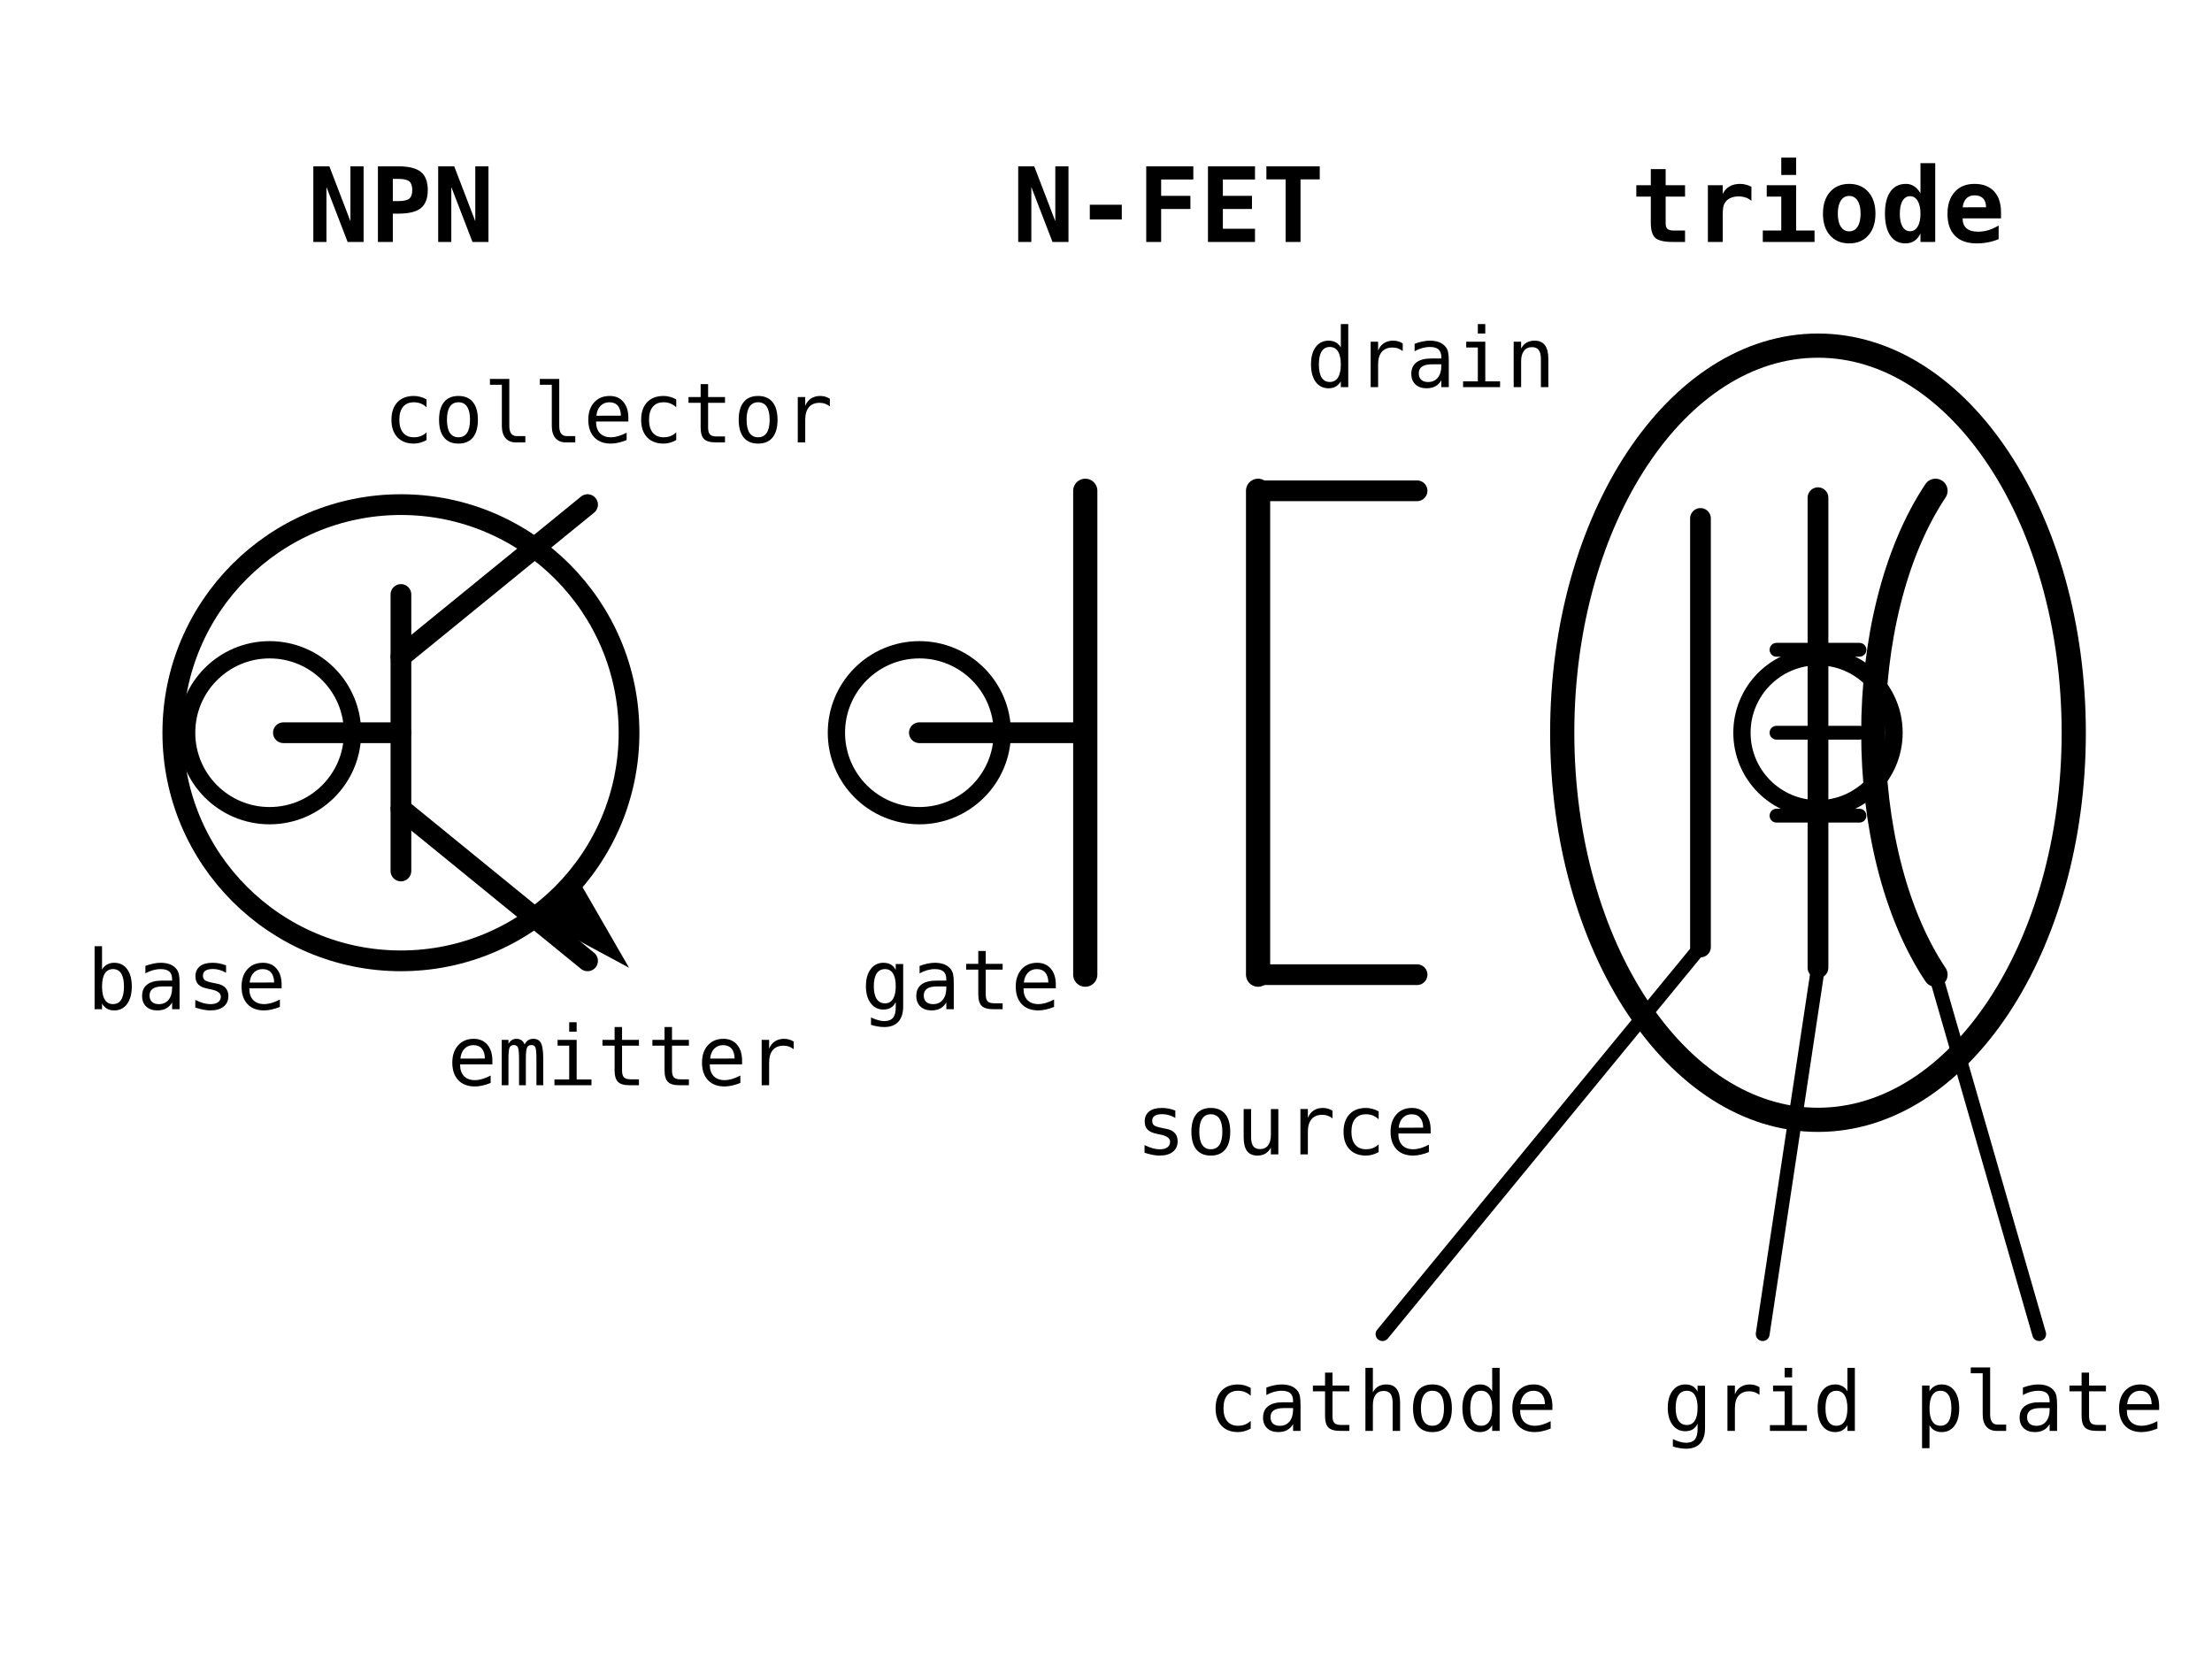
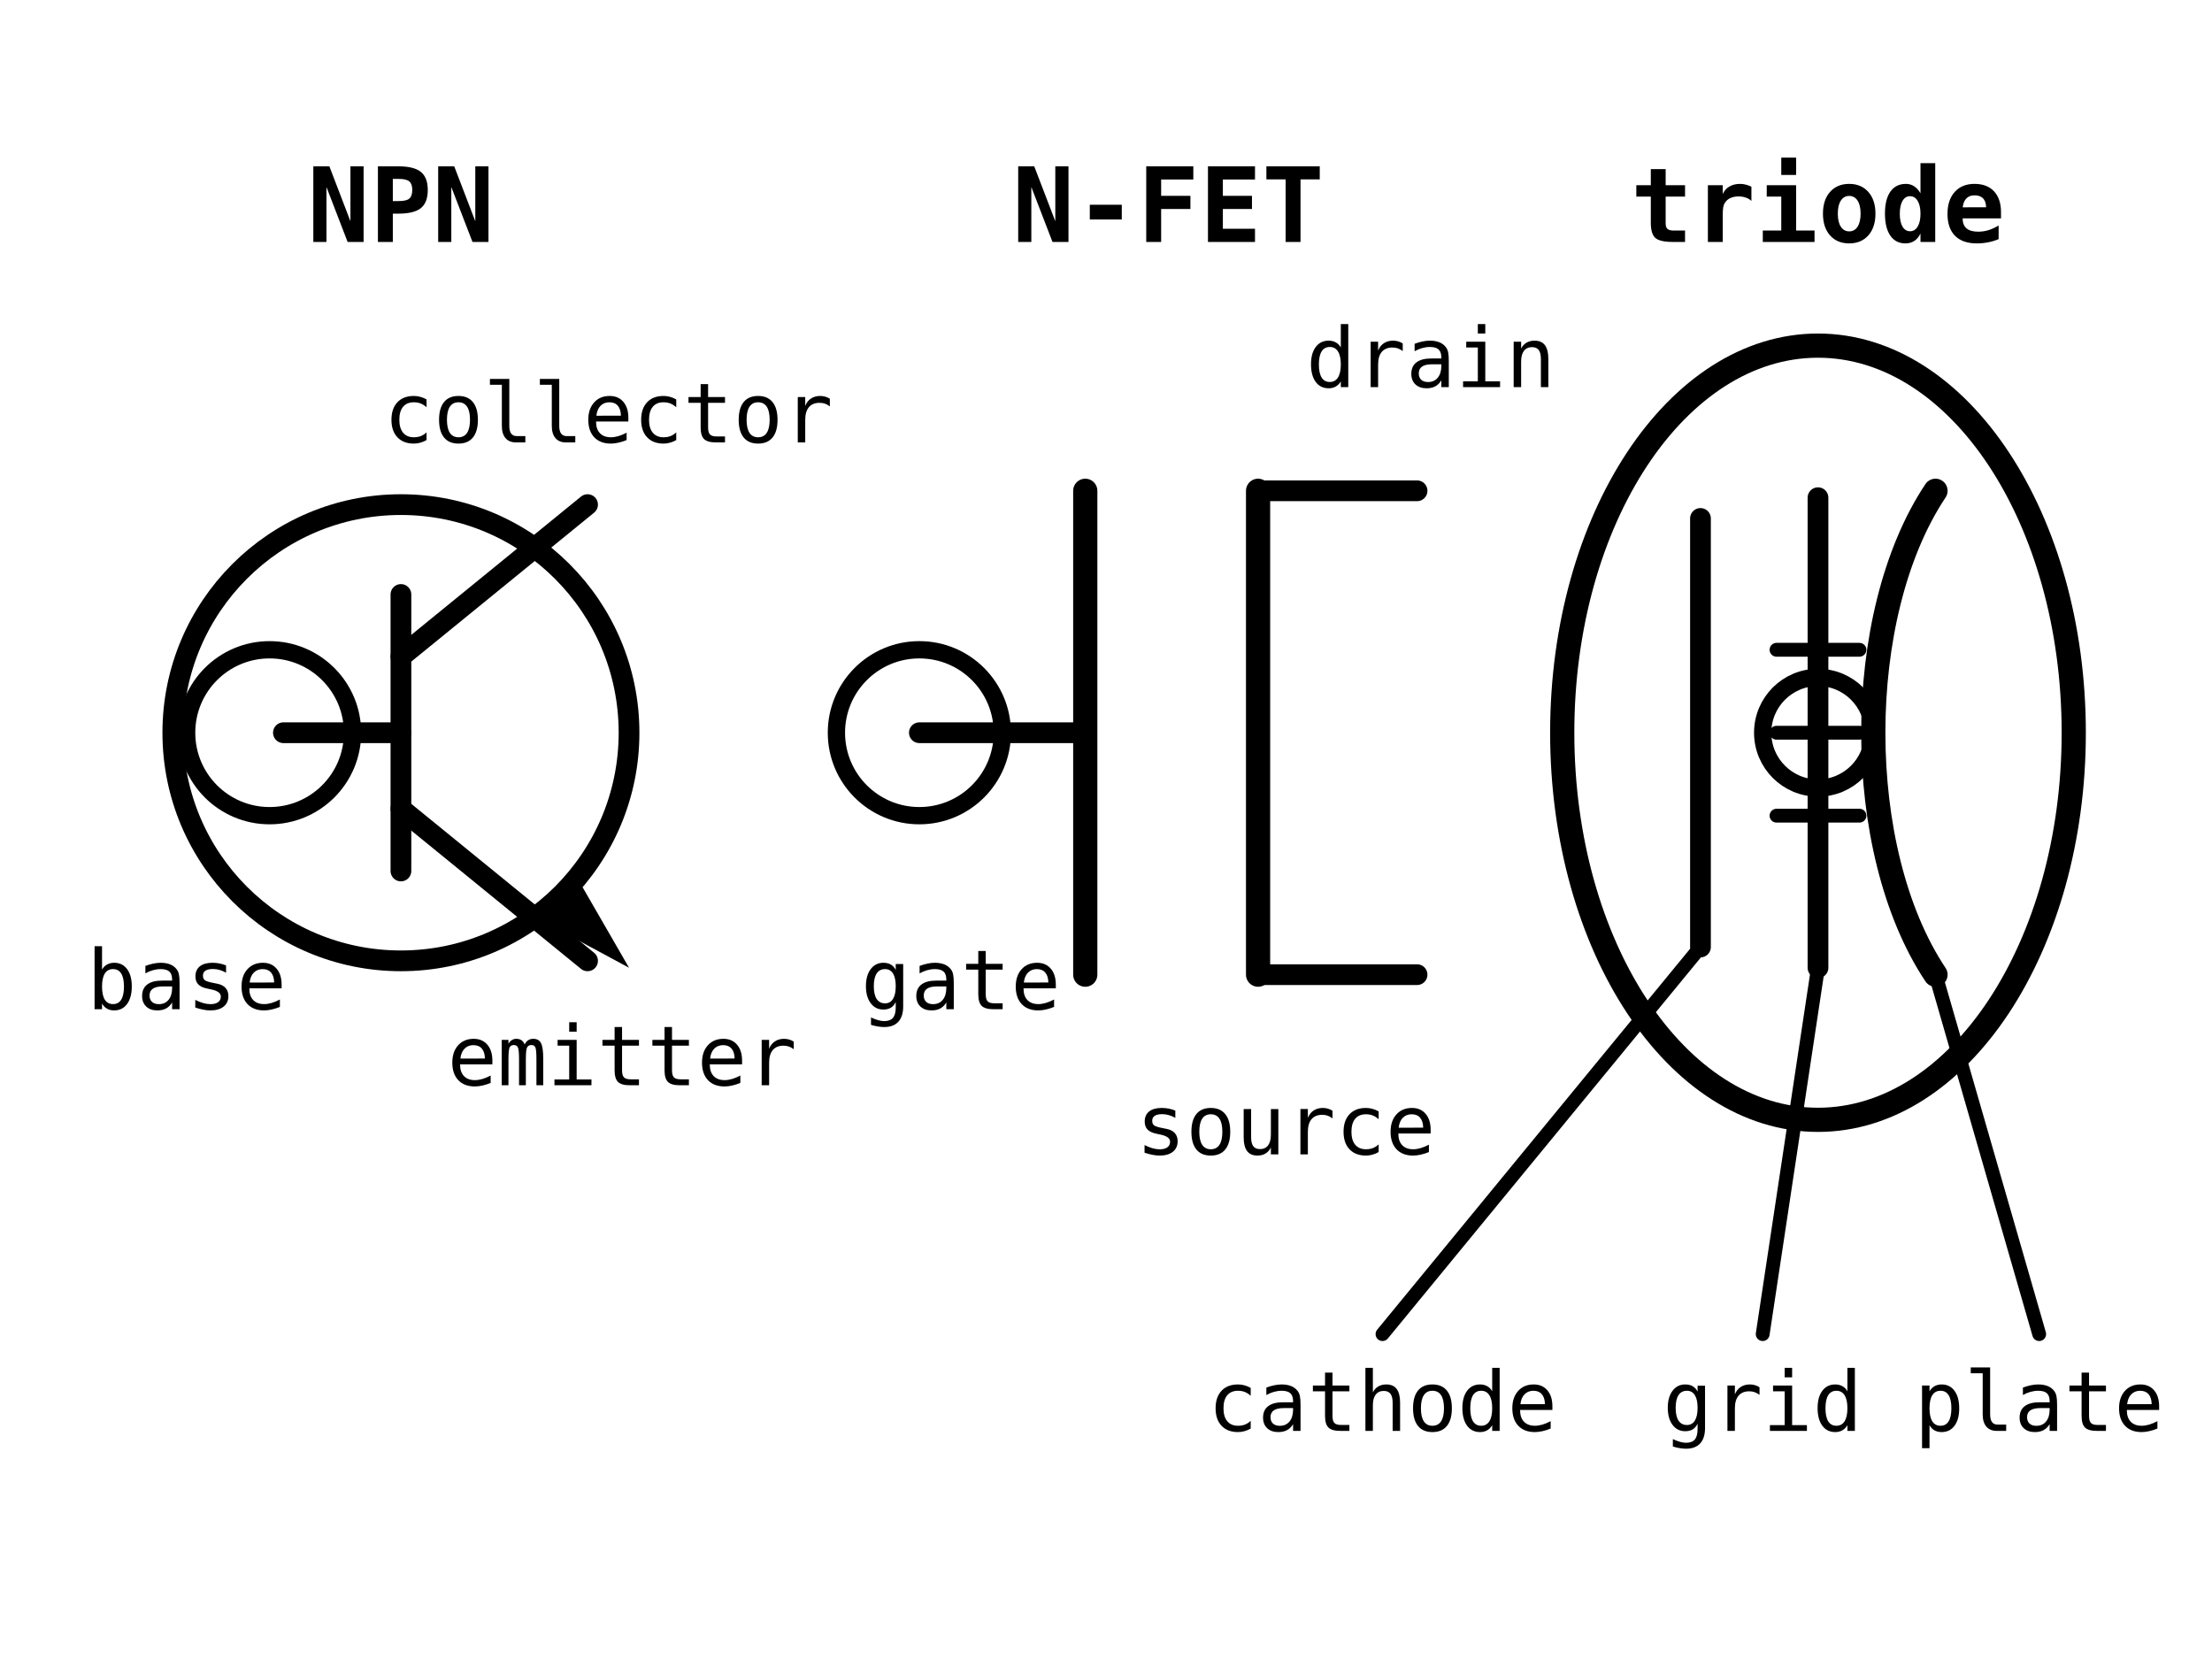
<svg xmlns="http://www.w3.org/2000/svg" id="control-terminals" viewBox="0 0 640 480" role="img">
  <g fill="none" stroke="currentColor" stroke-linecap="round" stroke-linejoin="round">
    <circle cx="116" cy="212" r="66" stroke-width="6" />
    <line x1="82" y1="212" x2="116" y2="212" stroke-width="6" />
    <line x1="116" y1="172" x2="116" y2="252" stroke-width="6" />
    <line x1="116" y1="190" x2="170" y2="146" stroke-width="6" />
    <line x1="116" y1="234" x2="170" y2="278" stroke-width="6" />
    <polygon points="156,266 182,280 167,254" fill="currentColor" stroke="none" />
    <circle cx="78" cy="212" r="24" stroke-width="5" />
    <line x1="314" y1="142" x2="314" y2="282" stroke-width="7" />
    <line x1="364" y1="142" x2="364" y2="282" stroke-width="7" />
    <line x1="364" y1="142" x2="410" y2="142" stroke-width="6" />
    <line x1="364" y1="282" x2="410" y2="282" stroke-width="6" />
    <line x1="266" y1="212" x2="314" y2="212" stroke-width="6" />
    <circle cx="266" cy="212" r="24" stroke-width="5" />
    <ellipse cx="526" cy="212" rx="74" ry="112" stroke-width="7" />
    <line x1="492" y1="150" x2="492" y2="274" stroke-width="6" />
    <line x1="526" y1="144" x2="526" y2="280" stroke-width="6" />
    <path d="M560 142 C536 178 536 246 560 282" stroke-width="7" />
    <line x1="514" y1="188" x2="538" y2="188" stroke-width="4" />
    <line x1="514" y1="212" x2="538" y2="212" stroke-width="4" />
    <line x1="514" y1="236" x2="538" y2="236" stroke-width="4" />
-     <circle cx="526" cy="212" r="22" stroke-width="5" />
+     <circle cx="526" cy="212" r="16" stroke-width="5" />
    <line x1="492" y1="274" x2="400" y2="386" stroke-width="4" />
    <line x1="526" y1="280" x2="510" y2="386" stroke-width="4" />
    <line x1="560" y1="282" x2="590" y2="386" stroke-width="4" />
  </g>
  <g fill="currentColor" font-family="ui-monospace, SFMono-Regular, Menlo, Consolas, monospace" text-anchor="middle">
    <text x="116" y="70" font-size="30" font-weight="700">NPN</text>
    <text x="54" y="292" font-size="24">base</text>
    <text x="176" y="128" font-size="24">collector</text>
    <text x="180" y="314" font-size="24">emitter</text>
    <text x="338" y="70" font-size="30" font-weight="700">N-FET</text>
    <text x="278" y="292" font-size="24">gate</text>
    <text x="414" y="112" font-size="24">drain</text>
    <text x="372" y="334" font-size="24">source</text>
    <text x="526" y="70" font-size="30" font-weight="700">triode</text>
    <text x="400" y="414" font-size="24">cathode</text>
    <text x="510" y="414" font-size="24">grid</text>
    <text x="590" y="414" font-size="24">plate</text>
  </g>
</svg>
